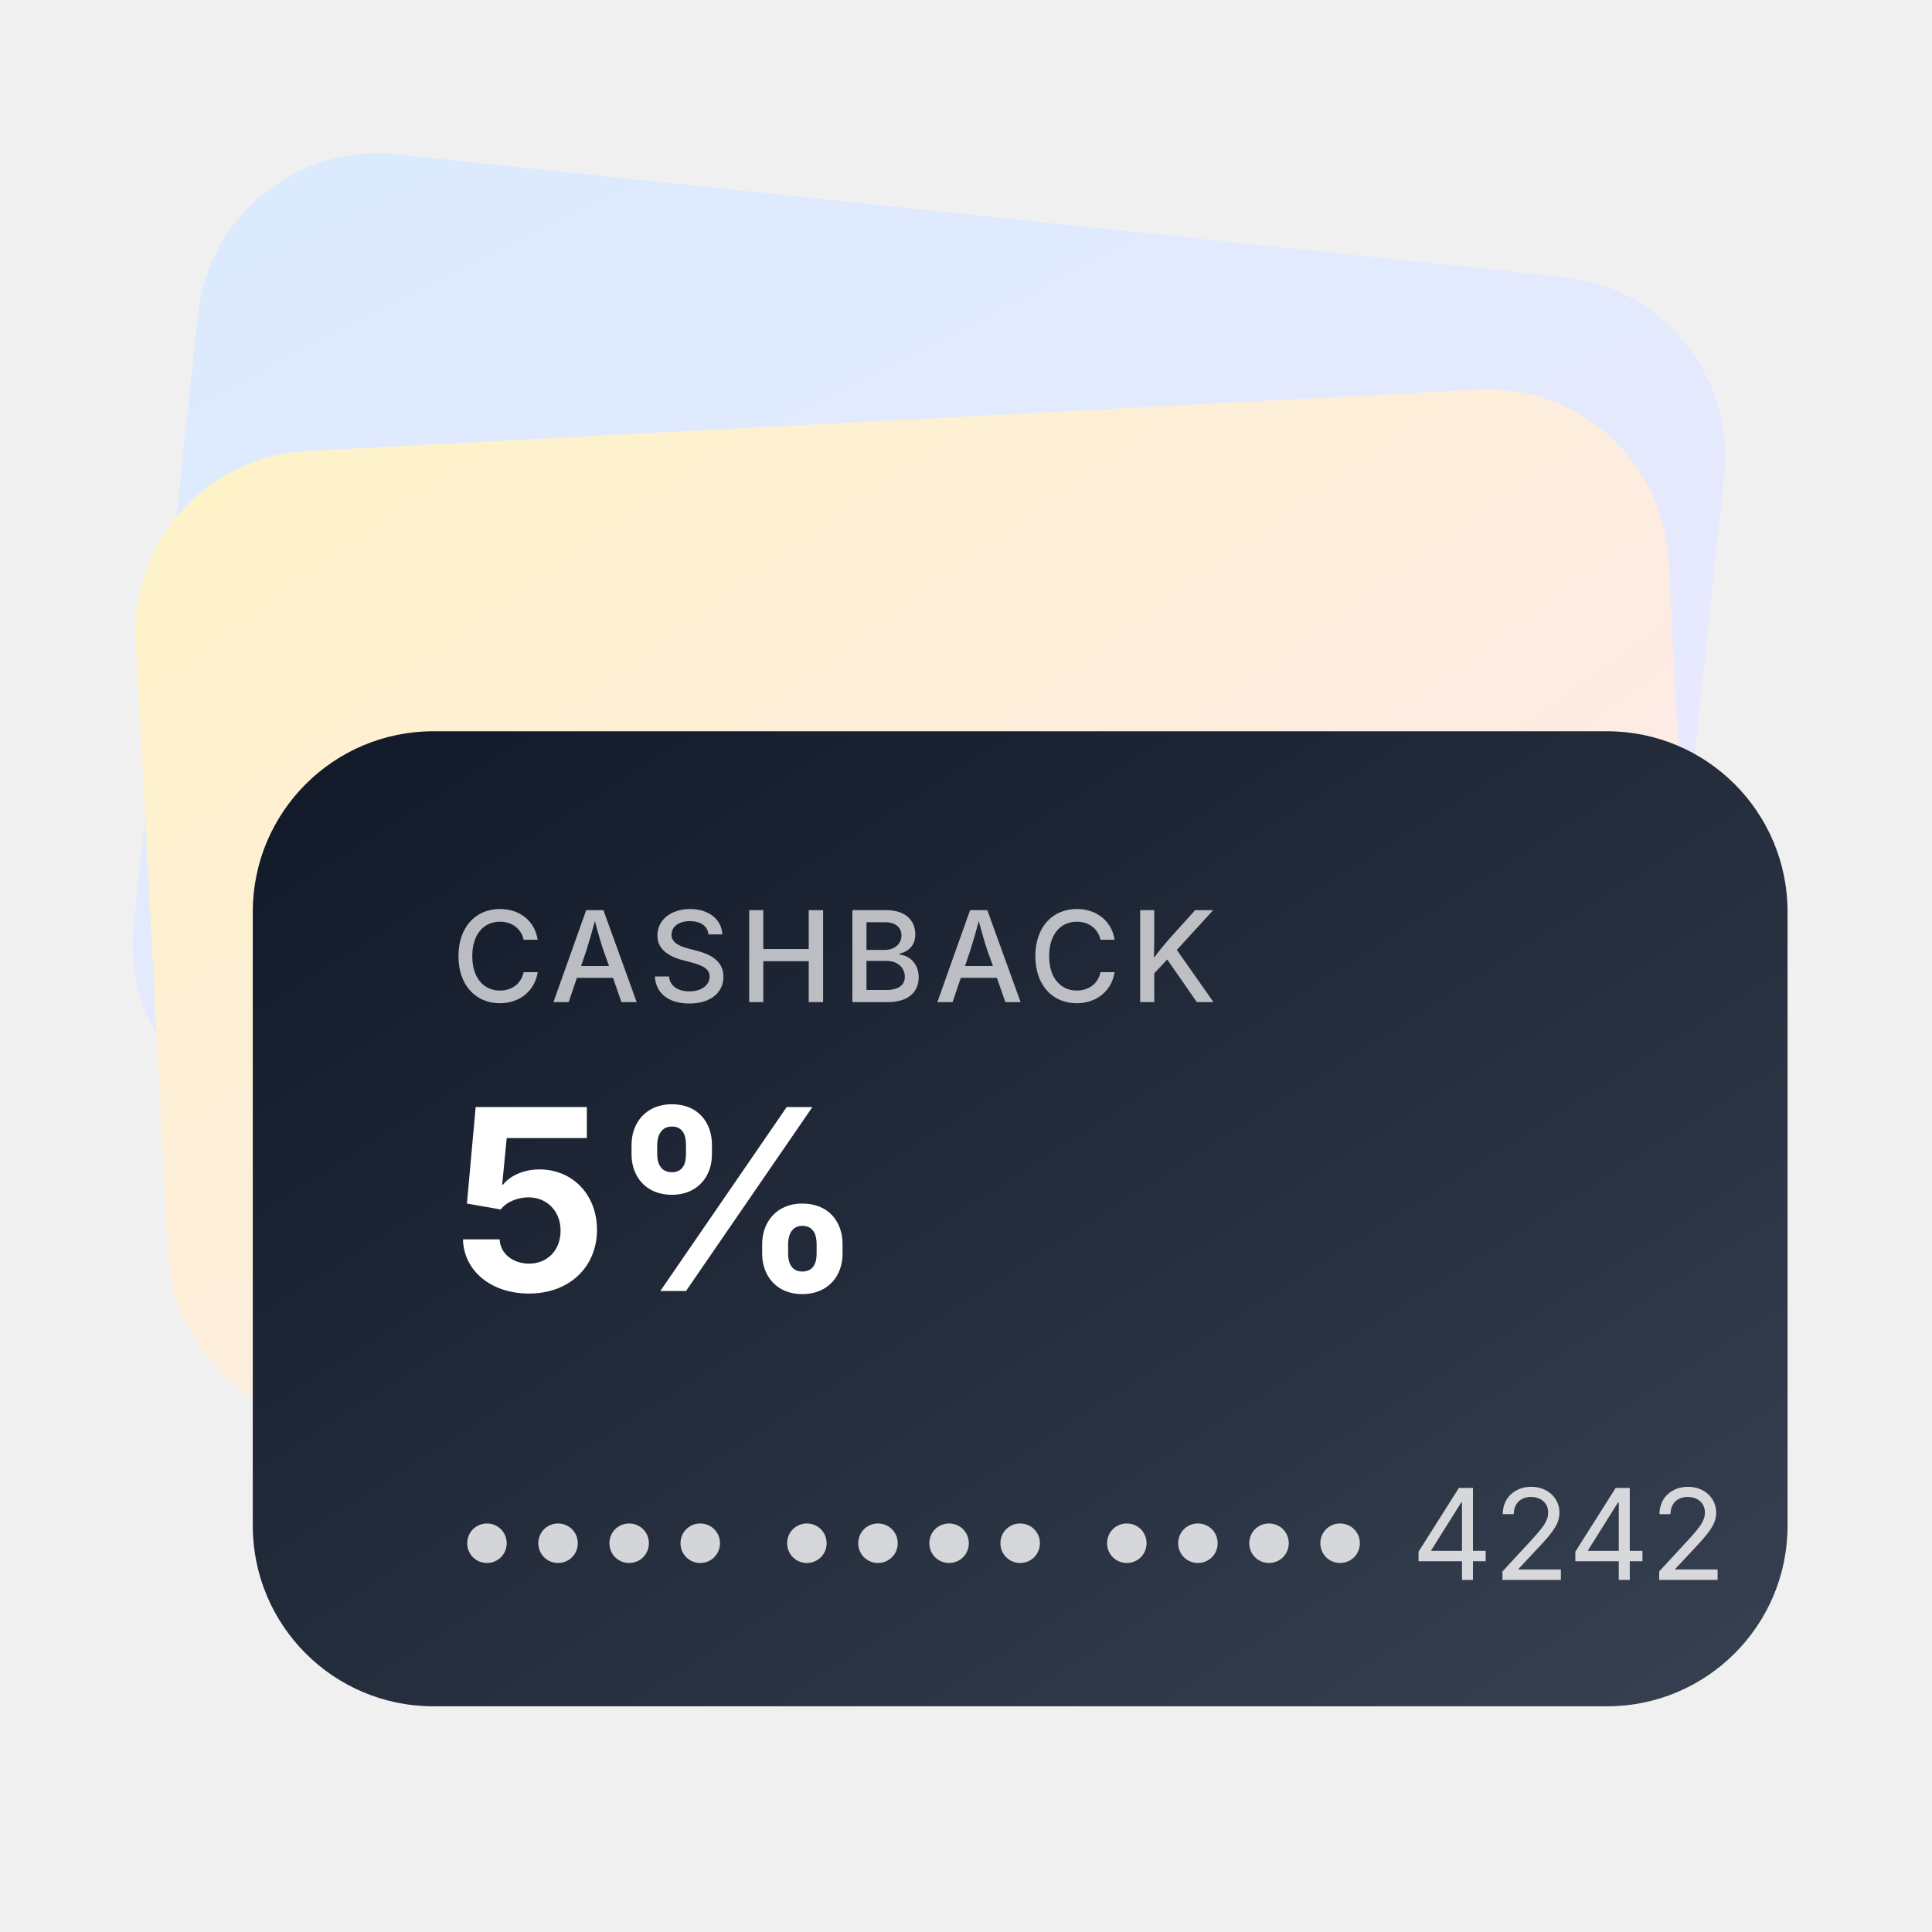
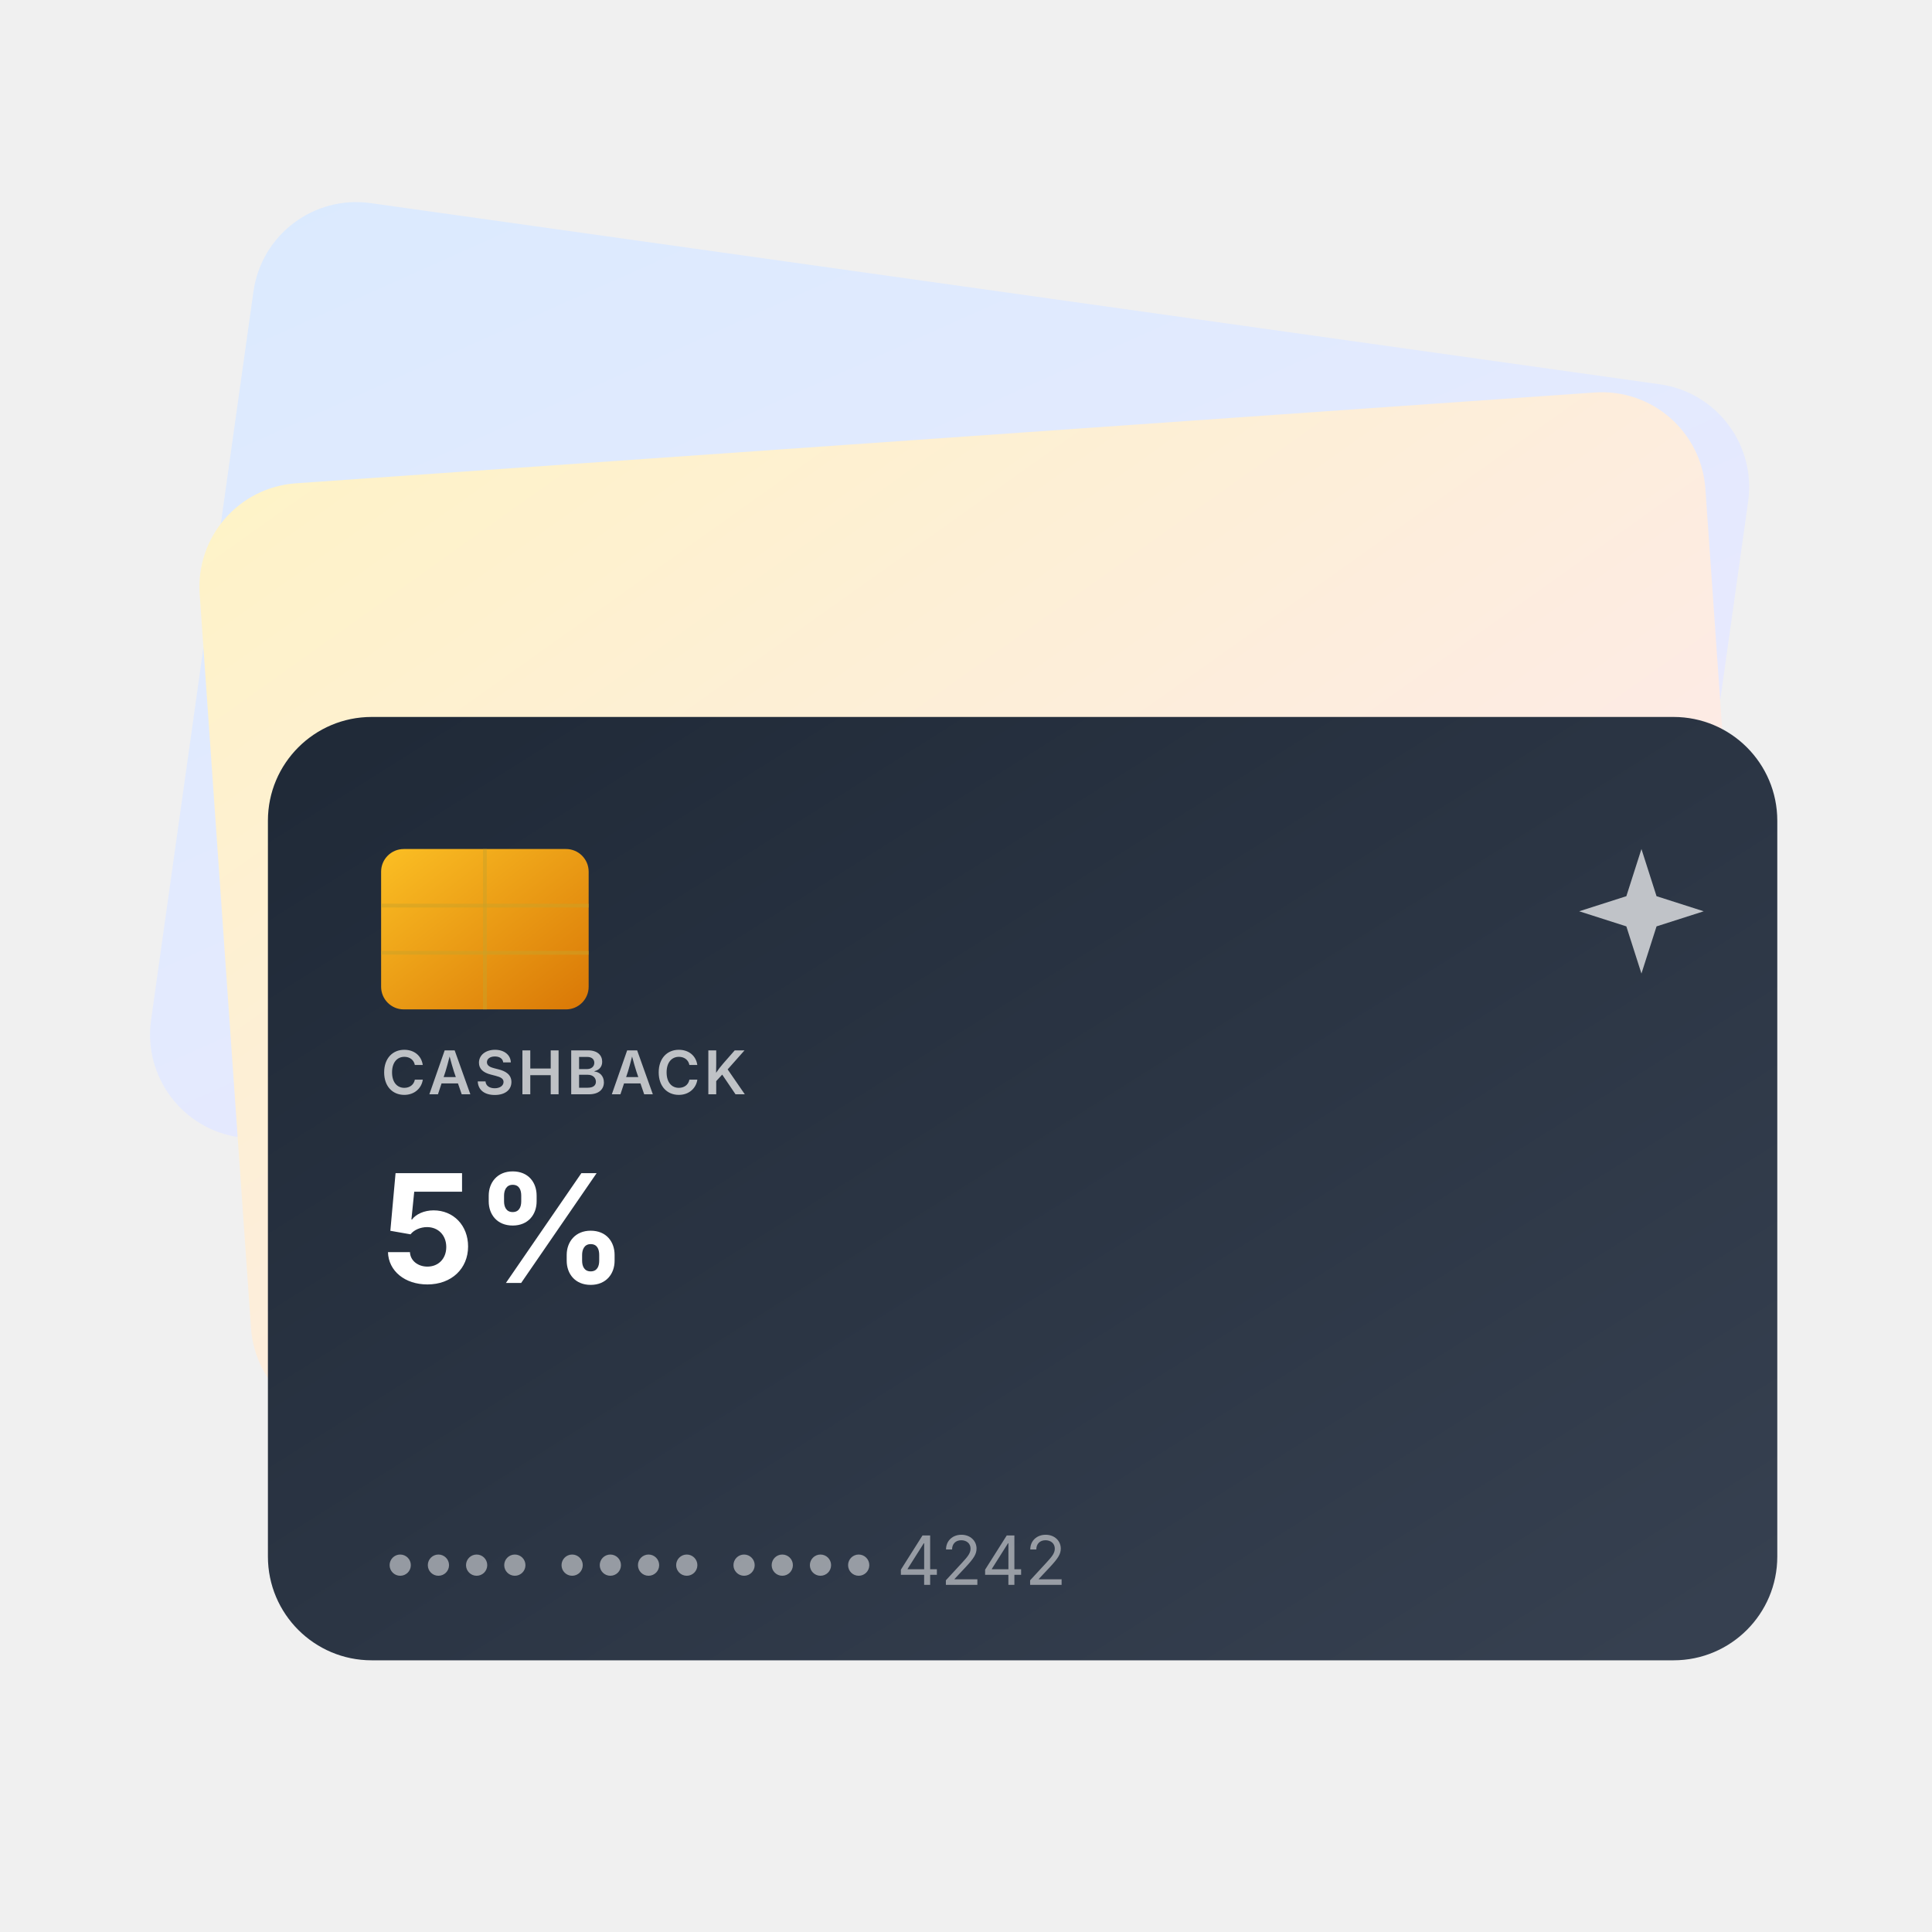
- <svg xmlns="http://www.w3.org/2000/svg" width="120" height="120" viewBox="3 8 107 100" fill="none">
-   <rect x="15" y="12" width="85" height="54" rx="10" transform="rotate(6 15 12)" fill="url(#gradient1)" />
-   <rect x="10" y="30" width="85" height="54" rx="10" transform="rotate(-3 10 30)" fill="url(#gradient2)" />
-   <rect x="17" y="45" width="85" height="54" rx="10" fill="url(#gradient3)" />
-   <text x="28" y="60" fill="rgba(255,255,255,0.7)" font-family="Inter, Arial, sans-serif" font-size="7" font-weight="500" letter-spacing="0.5">CASHBACK</text>
-   <text x="28" y="76" fill="white" font-family="Inter, Arial, sans-serif" font-size="14" font-weight="700">5%</text>
-   <text x="28" y="92" fill="rgba(255,255,255,0.8)" font-family="Inter, Arial, sans-serif" font-size="7">•••• •••• •••• 4242</text>
+ <svg xmlns="http://www.w3.org/2000/svg" width="1024" height="1024" viewBox="0 0 1024 1024" fill="none">
+   <rect x="142" y="100" width="800" height="500" rx="55" transform="rotate(8 142 100)" fill="url(#gradient1)" />
+   <rect x="102" y="260" width="800" height="500" rx="55" transform="rotate(-4 102 260)" fill="url(#gradient2)" />
+   <rect x="142" y="380" width="800" height="500" rx="55" fill="url(#gradient3)" />
+   <rect x="202" y="450" width="110" height="85" rx="12" fill="url(#chipGradient)" />
+   <line x1="202" y1="480" x2="312" y2="480" stroke="#c9a227" stroke-width="2" opacity="0.5" />
+   <line x1="202" y1="505" x2="312" y2="505" stroke="#c9a227" stroke-width="2" opacity="0.5" />
+   <line x1="257" y1="450" x2="257" y2="535" stroke="#c9a227" stroke-width="2" opacity="0.5" />
+   <text x="202" y="580" fill="rgba(255,255,255,0.7)" font-family="Inter, Arial, sans-serif" font-size="32" font-weight="600" letter-spacing="2">CASHBACK</text>
+   <text x="202" y="680" fill="white" font-family="Inter, Arial, sans-serif" font-size="80" font-weight="700">5%</text>
+   <path d="M870 450 L878 475 L903 483 L878 491 L870 516 L862 491 L837 483 L862 475 Z" fill="white" opacity="0.7" />
+   <text x="202" y="840" fill="rgba(255,255,255,0.5)" font-family="Inter, Arial, sans-serif" font-size="36">•••• •••• •••• 4242</text>
  <defs>
    <linearGradient id="gradient1" x1="0%" y1="0%" x2="100%" y2="100%">
      <stop offset="0%" style="stop-color:#dbeafe" />
      <stop offset="100%" style="stop-color:#ede9fe" />
    </linearGradient>
    <linearGradient id="gradient2" x1="0%" y1="0%" x2="100%" y2="100%">
      <stop offset="0%" style="stop-color:#fef3c7" />
      <stop offset="100%" style="stop-color:#fce7f3" />
    </linearGradient>
    <linearGradient id="gradient3" x1="0%" y1="0%" x2="100%" y2="100%">
-       <stop offset="0%" style="stop-color:#111827" />
+       <stop offset="0%" style="stop-color:#1f2937" />
      <stop offset="100%" style="stop-color:#374151" />
+     </linearGradient>
+     <linearGradient id="chipGradient" x1="0%" y1="0%" x2="100%" y2="100%">
+       <stop offset="0%" style="stop-color:#fbbf24" />
+       <stop offset="100%" style="stop-color:#d97706" />
    </linearGradient>
  </defs>
</svg>
